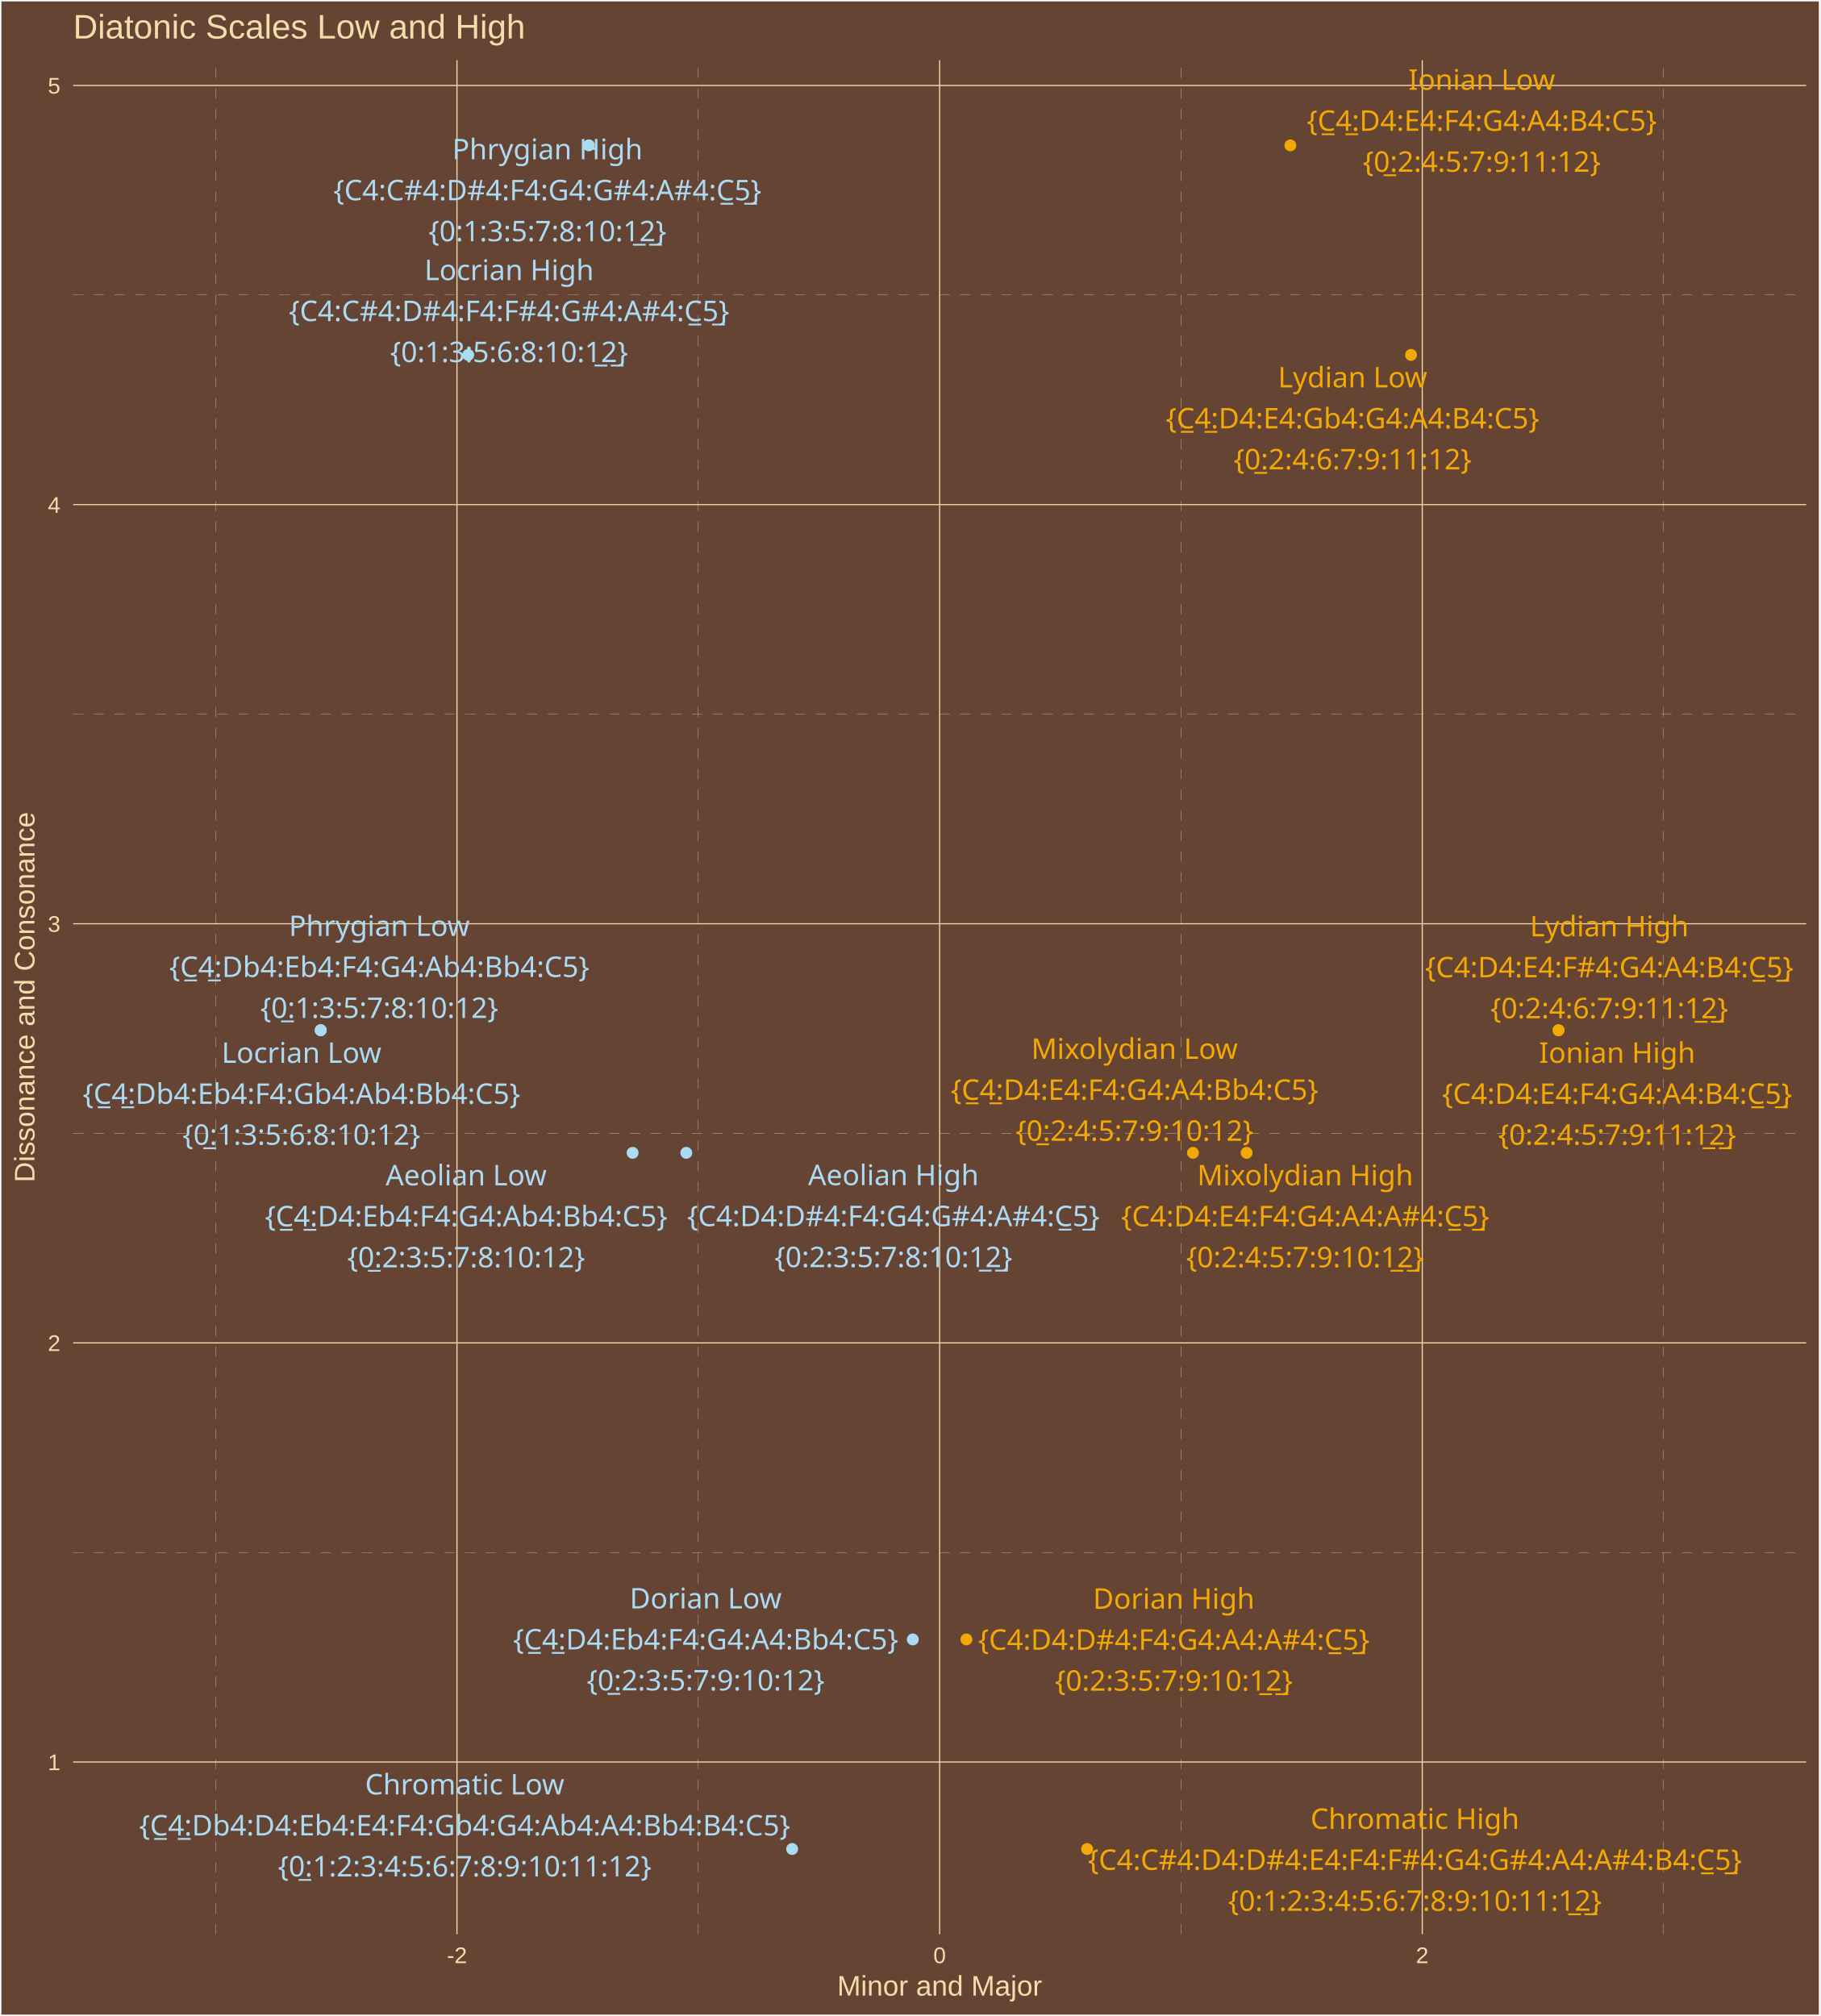
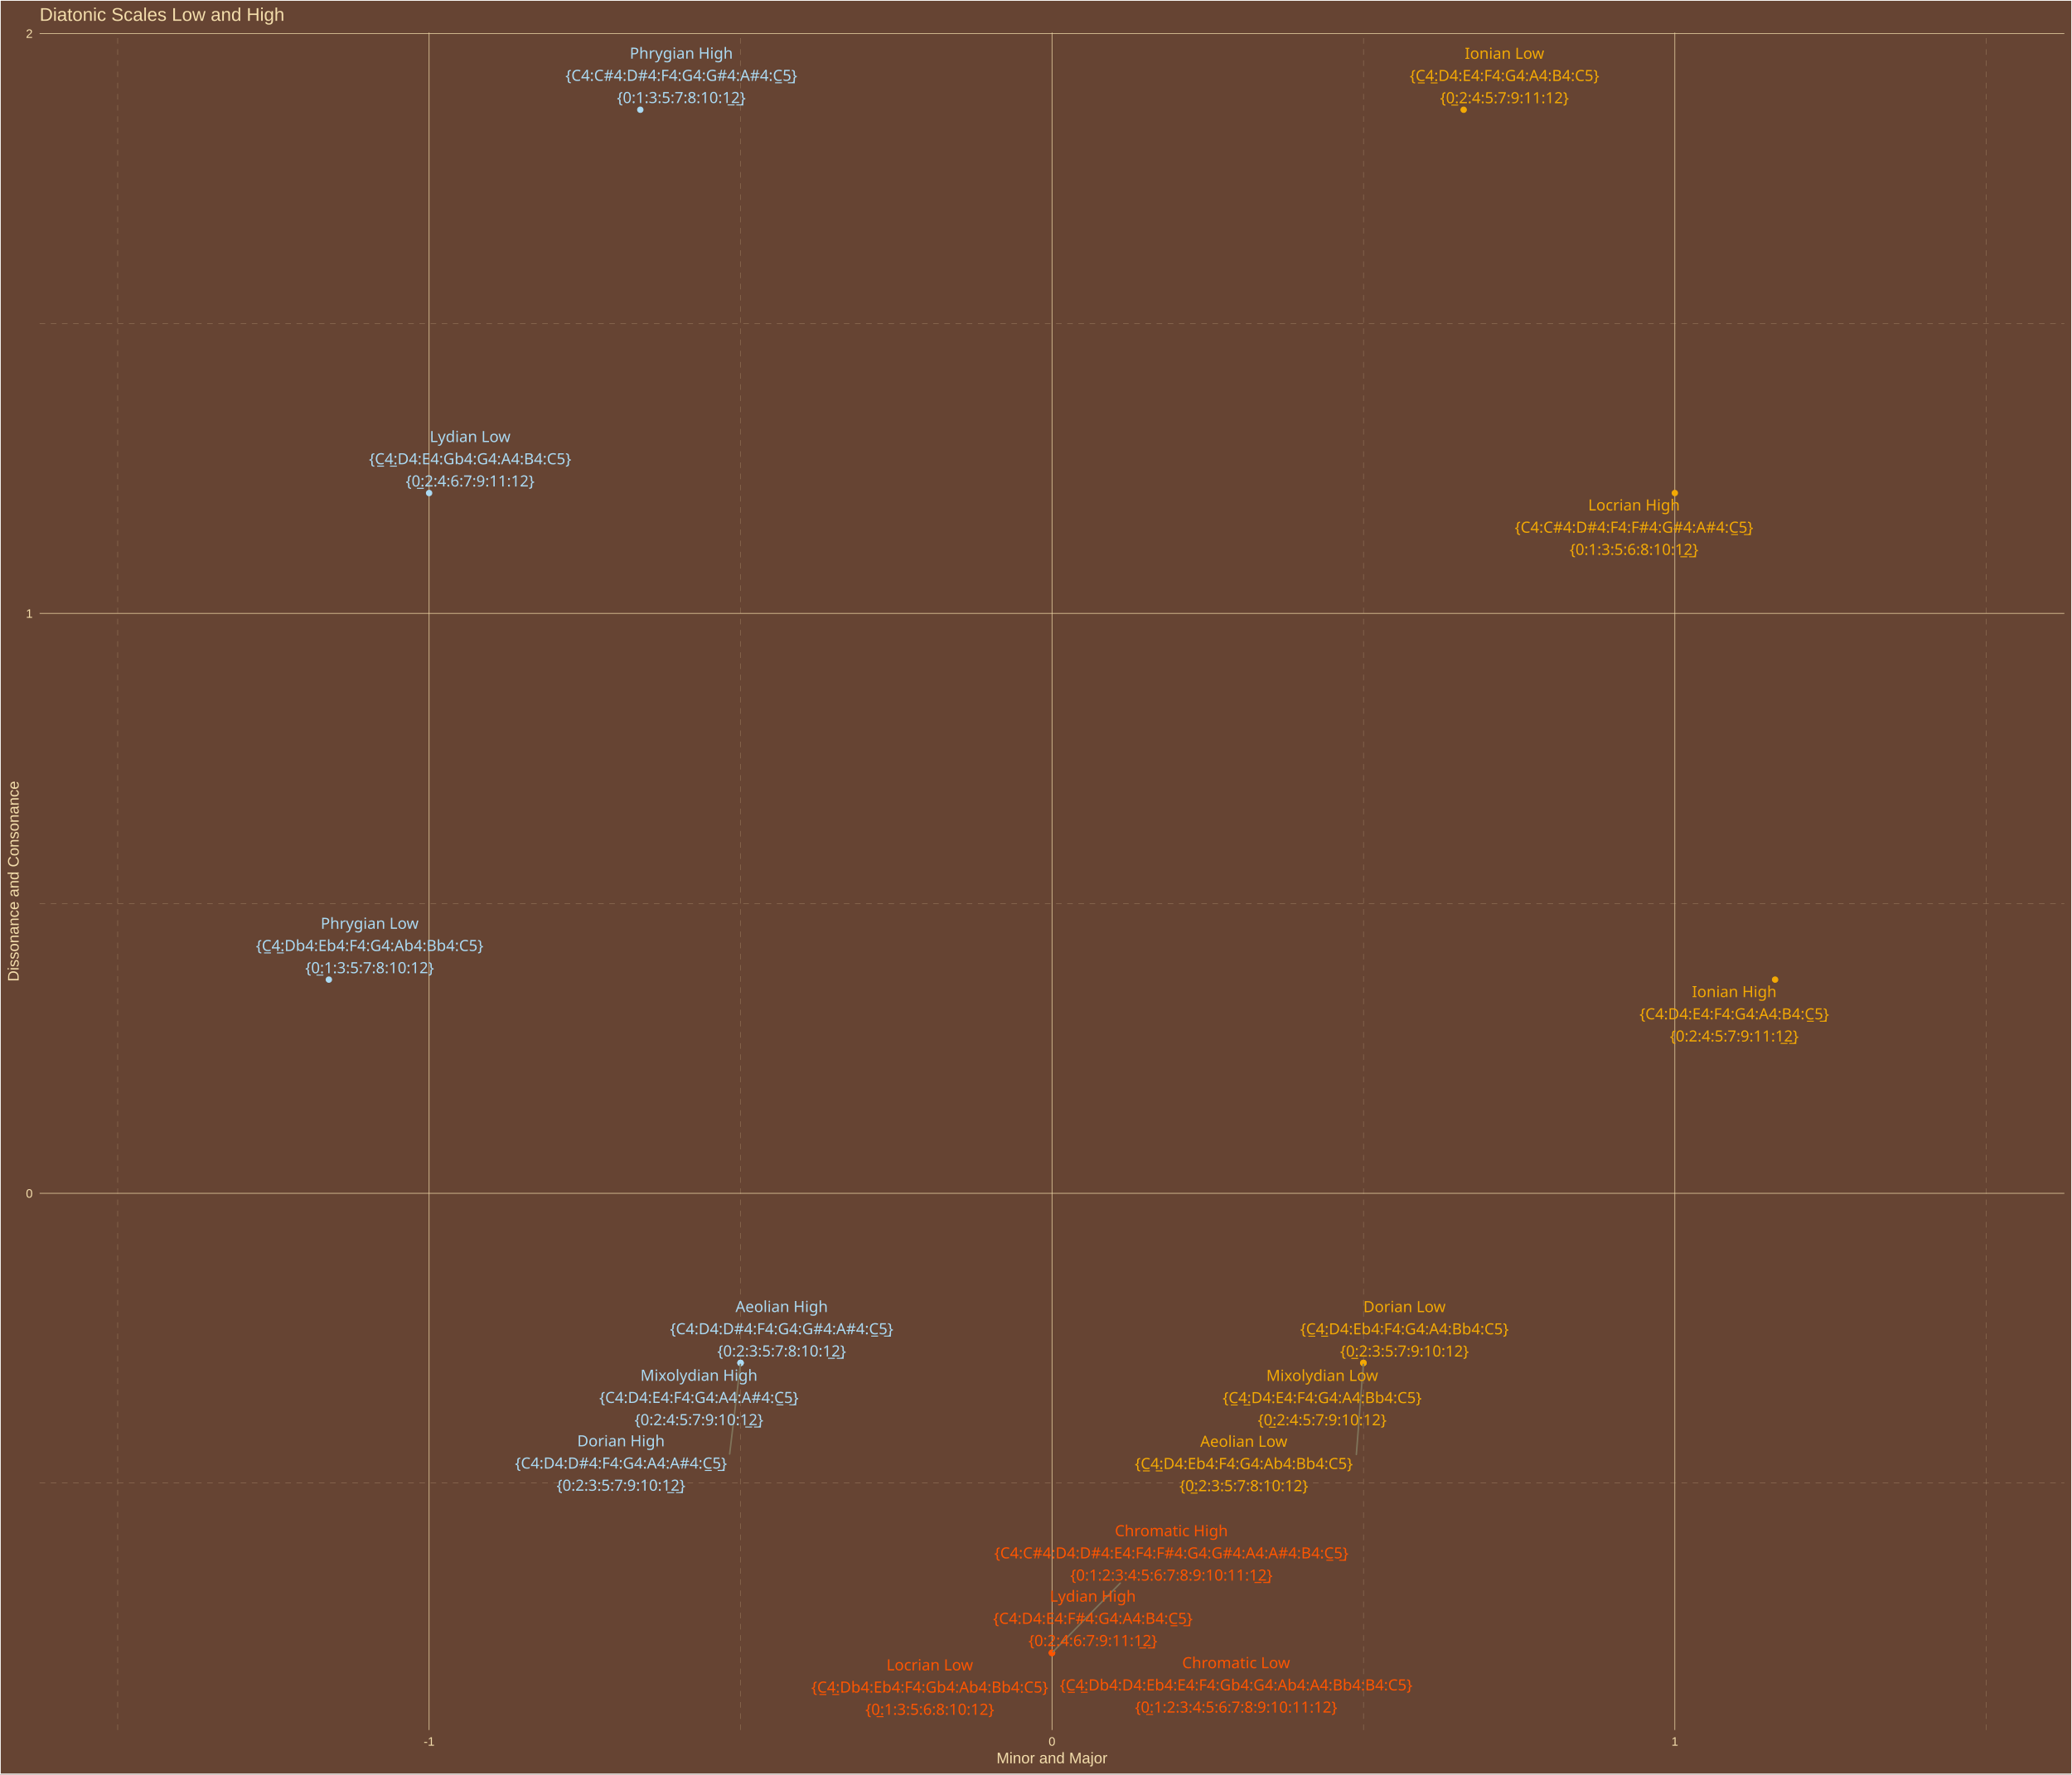
- <svg xmlns="http://www.w3.org/2000/svg" class="svglite" width="706.00pt" height="782.00pt" viewBox="0 0 706.00 782.00">
+ <svg xmlns="http://www.w3.org/2000/svg" class="svglite" width="1484.00pt" height="1271.00pt" viewBox="0 0 1484.00 1271.00">
  <defs>
    <style type="text/css">
    .svglite line, .svglite polyline, .svglite polygon, .svglite path, .svglite rect, .svglite circle {
      fill: none;
      stroke: #000000;
      stroke-linecap: round;
      stroke-linejoin: round;
      stroke-miterlimit: 10.00;
    }
    .svglite text {
      white-space: pre;
    }
  </style>
  </defs>
  <rect width="100%" height="100%" style="stroke: none; fill: #664433;" />
  <defs>
-     <clipPath id="cpMC4wMHw3MDYuMDB8MC4wMHw3ODIuMDA=">
-       <rect x="0.00" y="0.00" width="706.00" height="782.00" />
+     <clipPath id="cpMC4wMHwxNDg0LjAwfDAuMDB8MTI3MS4wMA==">
+       <rect x="0.00" y="0.00" width="1484.00" height="1271.00" />
    </clipPath>
  </defs>
-   <g clip-path="url(#cpMC4wMHw3MDYuMDB8MC4wMHw3ODIuMDA=)">
-     <rect x="0.00" y="0" width="706.00" height="782.00" style="stroke-width: 1.07; stroke: #FFFFFF; fill: #664433;" />
+   <g clip-path="url(#cpMC4wMHwxNDg0LjAwfDAuMDB8MTI3MS4wMA==)">
+     <rect x="0.00" y="0.00" width="1484.00" height="1271.00" style="stroke-width: 1.07; stroke: #FFFFFF; fill: #664433;" />
  </g>
  <defs>
-     <clipPath id="cpMjguMzd8NzAwLjUyfDIzLjM0fDc1MC4yNw==">
-       <rect x="28.37" y="23.34" width="672.15" height="726.93" />
+     <clipPath id="cpMjguMzd8MTQ3OC41MnwyMy4zNHwxMjM5LjI3">
+       <rect x="28.37" y="23.34" width="1450.15" height="1215.93" />
    </clipPath>
  </defs>
-   <g clip-path="url(#cpMjguMzd8NzAwLjUyfDIzLjM0fDc1MC4yNw==)">
-     <rect x="28.37" y="23.34" width="672.15" height="726.93" style="stroke-width: 1.07; stroke: none; fill: #664433;" />
-     <polyline points="28.37,602.19 700.52,602.19 " style="stroke-width: 0.11; stroke: #F3DDAB; stroke-dasharray: 4.00,4.00; stroke-linecap: butt;" />
-     <polyline points="28.37,439.61 700.52,439.61 " style="stroke-width: 0.11; stroke: #F3DDAB; stroke-dasharray: 4.00,4.00; stroke-linecap: butt;" />
-     <polyline points="28.37,277.02 700.52,277.02 " style="stroke-width: 0.11; stroke: #F3DDAB; stroke-dasharray: 4.00,4.00; stroke-linecap: butt;" />
-     <polyline points="28.37,114.44 700.52,114.44 " style="stroke-width: 0.11; stroke: #F3DDAB; stroke-dasharray: 4.00,4.00; stroke-linecap: butt;" />
-     <polyline points="83.64,750.27 83.64,23.34 " style="stroke-width: 0.11; stroke: #F3DDAB; stroke-dasharray: 4.00,4.00; stroke-linecap: butt;" />
-     <polyline points="270.84,750.27 270.84,23.34 " style="stroke-width: 0.11; stroke: #F3DDAB; stroke-dasharray: 4.00,4.00; stroke-linecap: butt;" />
-     <polyline points="458.05,750.27 458.05,23.34 " style="stroke-width: 0.11; stroke: #F3DDAB; stroke-dasharray: 4.00,4.00; stroke-linecap: butt;" />
-     <polyline points="645.25,750.27 645.25,23.34 " style="stroke-width: 0.11; stroke: #F3DDAB; stroke-dasharray: 4.00,4.00; stroke-linecap: butt;" />
-     <polyline points="28.37,683.48 700.52,683.48 " style="stroke-width: 0.43; stroke: #F3DDAB; stroke-linecap: butt;" />
-     <polyline points="28.37,520.90 700.52,520.90 " style="stroke-width: 0.43; stroke: #F3DDAB; stroke-linecap: butt;" />
-     <polyline points="28.37,358.32 700.52,358.32 " style="stroke-width: 0.43; stroke: #F3DDAB; stroke-linecap: butt;" />
-     <polyline points="28.37,195.73 700.52,195.73 " style="stroke-width: 0.43; stroke: #F3DDAB; stroke-linecap: butt;" />
-     <polyline points="28.37,33.15 700.52,33.15 " style="stroke-width: 0.43; stroke: #F3DDAB; stroke-linecap: butt;" />
-     <polyline points="177.24,750.27 177.24,23.34 " style="stroke-width: 0.43; stroke: #F3DDAB; stroke-linecap: butt;" />
-     <polyline points="364.45,750.27 364.45,23.34 " style="stroke-width: 0.43; stroke: #F3DDAB; stroke-linecap: butt;" />
-     <polyline points="551.65,750.27 551.65,23.34 " style="stroke-width: 0.43; stroke: #F3DDAB; stroke-linecap: butt;" />
-     <circle cx="500.49" cy="56.38" r="1.95" style="stroke-width: 0.71; stroke: #F3A904; fill: #F3A904;" />
-     <circle cx="604.50" cy="399.62" r="1.95" style="stroke-width: 0.71; stroke: #F3A904; fill: #F3A904;" />
-     <circle cx="124.39" cy="399.62" r="1.95" style="stroke-width: 0.71; stroke: #ABDAF3; fill: #ABDAF3;" />
-     <circle cx="228.40" cy="56.38" r="1.95" style="stroke-width: 0.71; stroke: #ABDAF3; fill: #ABDAF3;" />
-     <circle cx="462.71" cy="447.18" r="1.95" style="stroke-width: 0.71; stroke: #F3A904; fill: #F3A904;" />
-     <circle cx="483.52" cy="447.18" r="1.95" style="stroke-width: 0.71; stroke: #F3A904; fill: #F3A904;" />
-     <circle cx="245.37" cy="447.18" r="1.95" style="stroke-width: 0.71; stroke: #ABDAF3; fill: #ABDAF3;" />
-     <circle cx="266.19" cy="447.18" r="1.95" style="stroke-width: 0.71; stroke: #ABDAF3; fill: #ABDAF3;" />
-     <circle cx="354.04" cy="635.93" r="1.95" style="stroke-width: 0.71; stroke: #ABDAF3; fill: #ABDAF3;" />
-     <circle cx="374.85" cy="635.93" r="1.95" style="stroke-width: 0.71; stroke: #F3A904; fill: #F3A904;" />
-     <circle cx="547.29" cy="137.67" r="1.95" style="stroke-width: 0.71; stroke: #F3A904; fill: #F3A904;" />
-     <circle cx="604.50" cy="399.62" r="1.95" style="stroke-width: 0.71; stroke: #F3A904; fill: #F3A904;" />
-     <circle cx="124.39" cy="399.62" r="1.95" style="stroke-width: 0.71; stroke: #ABDAF3; fill: #ABDAF3;" />
-     <circle cx="181.60" cy="137.67" r="1.95" style="stroke-width: 0.71; stroke: #ABDAF3; fill: #ABDAF3;" />
-     <circle cx="307.24" cy="717.22" r="1.95" style="stroke-width: 0.71; stroke: #ABDAF3; fill: #ABDAF3;" />
-     <circle cx="421.65" cy="717.22" r="1.95" style="stroke-width: 0.71; stroke: #F3A904; fill: #F3A904;" />
-     <text x="574.71" y="34.83" text-anchor="middle" style="font-size: 11.04px;fill: #F3A904; font-family: &quot;Arial Unicode MS&quot;;" textLength="53.35px" lengthAdjust="spacingAndGlyphs">Ionian Low</text>
-     <text x="574.71" y="50.73" text-anchor="middle" style="font-size: 11.04px;fill: #F3A904; font-family: &quot;Arial Unicode MS&quot;;" textLength="139.20px" lengthAdjust="spacingAndGlyphs">{C̲4̲:D4:E4:F4:G4:A4:B4:C5}</text>
-     <text x="574.71" y="66.63" text-anchor="middle" style="font-size: 11.04px;fill: #F3A904; font-family: &quot;Arial Unicode MS&quot;;" textLength="90.19px" lengthAdjust="spacingAndGlyphs">{0̲:2:4:5:7:9:11:12}</text>
-     <text x="627.23" y="412.26" text-anchor="middle" style="font-size: 11.04px;fill: #F3A904; font-family: &quot;Arial Unicode MS&quot;;" textLength="55.80px" lengthAdjust="spacingAndGlyphs">Ionian High</text>
-     <text x="627.23" y="428.16" text-anchor="middle" style="font-size: 11.04px;fill: #F3A904; font-family: &quot;Arial Unicode MS&quot;;" textLength="139.20px" lengthAdjust="spacingAndGlyphs">{C4:D4:E4:F4:G4:A4:B4:C̲5̲}</text>
-     <text x="627.23" y="444.05" text-anchor="middle" style="font-size: 11.04px;fill: #F3A904; font-family: &quot;Arial Unicode MS&quot;;" textLength="90.19px" lengthAdjust="spacingAndGlyphs">{0:2:4:5:7:9:11:1̲2̲}</text>
-     <text x="147.12" y="363.06" text-anchor="middle" style="font-size: 11.04px;fill: #ABDAF3; font-family: &quot;Arial Unicode MS&quot;;" textLength="66.83px" lengthAdjust="spacingAndGlyphs">Phrygian Low</text>
-     <text x="147.12" y="378.96" text-anchor="middle" style="font-size: 11.04px;fill: #ABDAF3; font-family: &quot;Arial Unicode MS&quot;;" textLength="163.74px" lengthAdjust="spacingAndGlyphs">{C̲4̲:Db4:Eb4:F4:G4:Ab4:Bb4:C5}</text>
-     <text x="147.12" y="394.85" text-anchor="middle" style="font-size: 11.04px;fill: #ABDAF3; font-family: &quot;Arial Unicode MS&quot;;" textLength="90.19px" lengthAdjust="spacingAndGlyphs">{0̲:1:3:5:7:8:10:12}</text>
-     <text x="212.33" y="61.79" text-anchor="middle" style="font-size: 11.04px;fill: #ABDAF3; font-family: &quot;Arial Unicode MS&quot;;" textLength="69.28px" lengthAdjust="spacingAndGlyphs">Phrygian High</text>
-     <text x="212.33" y="77.68" text-anchor="middle" style="font-size: 11.04px;fill: #ABDAF3; font-family: &quot;Arial Unicode MS&quot;;" textLength="165.57px" lengthAdjust="spacingAndGlyphs">{C4:C#4:D#4:F4:G4:G#4:A#4:C̲5̲}</text>
-     <text x="212.33" y="93.58" text-anchor="middle" style="font-size: 11.04px;fill: #ABDAF3; font-family: &quot;Arial Unicode MS&quot;;" textLength="90.19px" lengthAdjust="spacingAndGlyphs">{0:1:3:5:7:8:10:1̲2̲}</text>
-     <text x="440.04" y="410.72" text-anchor="middle" style="font-size: 11.04px;fill: #F3A904; font-family: &quot;Arial Unicode MS&quot;;" textLength="75.40px" lengthAdjust="spacingAndGlyphs">Mixolydian Low</text>
-     <text x="440.04" y="426.62" text-anchor="middle" style="font-size: 11.04px;fill: #F3A904; font-family: &quot;Arial Unicode MS&quot;;" textLength="145.34px" lengthAdjust="spacingAndGlyphs">{C̲4̲:D4:E4:F4:G4:A4:Bb4:C5}</text>
-     <text x="440.04" y="442.51" text-anchor="middle" style="font-size: 11.04px;fill: #F3A904; font-family: &quot;Arial Unicode MS&quot;;" textLength="90.19px" lengthAdjust="spacingAndGlyphs">{0̲:2:4:5:7:9:10:12}</text>
-     <text x="506.23" y="459.78" text-anchor="middle" style="font-size: 11.04px;fill: #F3A904; font-family: &quot;Arial Unicode MS&quot;;" textLength="77.85px" lengthAdjust="spacingAndGlyphs">Mixolydian High</text>
-     <text x="506.23" y="475.67" text-anchor="middle" style="font-size: 11.04px;fill: #F3A904; font-family: &quot;Arial Unicode MS&quot;;" textLength="145.34px" lengthAdjust="spacingAndGlyphs">{C4:D4:E4:F4:G4:A4:A#4:C̲5̲}</text>
-     <text x="506.23" y="491.57" text-anchor="middle" style="font-size: 11.04px;fill: #F3A904; font-family: &quot;Arial Unicode MS&quot;;" textLength="90.19px" lengthAdjust="spacingAndGlyphs">{0:2:4:5:7:9:10:1̲2̲}</text>
-     <text x="180.81" y="459.79" text-anchor="middle" style="font-size: 11.04px;fill: #ABDAF3; font-family: &quot;Arial Unicode MS&quot;;" textLength="60.09px" lengthAdjust="spacingAndGlyphs">Aeolian Low</text>
-     <text x="180.81" y="475.69" text-anchor="middle" style="font-size: 11.04px;fill: #ABDAF3; font-family: &quot;Arial Unicode MS&quot;;" textLength="157.61px" lengthAdjust="spacingAndGlyphs">{C̲4̲:D4:Eb4:F4:G4:Ab4:Bb4:C5}</text>
-     <text x="180.81" y="491.59" text-anchor="middle" style="font-size: 11.04px;fill: #ABDAF3; font-family: &quot;Arial Unicode MS&quot;;" textLength="90.19px" lengthAdjust="spacingAndGlyphs">{0̲:2:3:5:7:8:10:12}</text>
-     <text x="346.53" y="459.72" text-anchor="middle" style="font-size: 11.04px;fill: #ABDAF3; font-family: &quot;Arial Unicode MS&quot;;" textLength="62.54px" lengthAdjust="spacingAndGlyphs">Aeolian High</text>
-     <text x="346.53" y="475.62" text-anchor="middle" style="font-size: 11.04px;fill: #ABDAF3; font-family: &quot;Arial Unicode MS&quot;;" textLength="159.44px" lengthAdjust="spacingAndGlyphs">{C4:D4:D#4:F4:G4:G#4:A#4:C̲5̲}</text>
-     <text x="346.53" y="491.52" text-anchor="middle" style="font-size: 11.04px;fill: #ABDAF3; font-family: &quot;Arial Unicode MS&quot;;" textLength="90.19px" lengthAdjust="spacingAndGlyphs">{0:2:3:5:7:8:10:1̲2̲}</text>
-     <text x="273.70" y="623.91" text-anchor="middle" style="font-size: 11.04px;fill: #ABDAF3; font-family: &quot;Arial Unicode MS&quot;;" textLength="55.79px" lengthAdjust="spacingAndGlyphs">Dorian Low</text>
-     <text x="273.70" y="639.81" text-anchor="middle" style="font-size: 11.04px;fill: #ABDAF3; font-family: &quot;Arial Unicode MS&quot;;" textLength="151.47px" lengthAdjust="spacingAndGlyphs">{C̲4̲:D4:Eb4:F4:G4:A4:Bb4:C5}</text>
-     <text x="273.70" y="655.70" text-anchor="middle" style="font-size: 11.04px;fill: #ABDAF3; font-family: &quot;Arial Unicode MS&quot;;" textLength="90.19px" lengthAdjust="spacingAndGlyphs">{0̲:2:3:5:7:9:10:12}</text>
-     <text x="455.27" y="624.03" text-anchor="middle" style="font-size: 11.04px;fill: #F3A904; font-family: &quot;Arial Unicode MS&quot;;" textLength="58.23px" lengthAdjust="spacingAndGlyphs">Dorian High</text>
-     <text x="455.27" y="639.93" text-anchor="middle" style="font-size: 11.04px;fill: #F3A904; font-family: &quot;Arial Unicode MS&quot;;" textLength="152.08px" lengthAdjust="spacingAndGlyphs">{C4:D4:D#4:F4:G4:A4:A#4:C̲5̲}</text>
-     <text x="455.27" y="655.82" text-anchor="middle" style="font-size: 11.04px;fill: #F3A904; font-family: &quot;Arial Unicode MS&quot;;" textLength="90.19px" lengthAdjust="spacingAndGlyphs">{0:2:3:5:7:9:10:1̲2̲}</text>
-     <text x="524.61" y="150.27" text-anchor="middle" style="font-size: 11.04px;fill: #F3A904; font-family: &quot;Arial Unicode MS&quot;;" textLength="55.80px" lengthAdjust="spacingAndGlyphs">Lydian Low</text>
-     <text x="524.61" y="166.17" text-anchor="middle" style="font-size: 11.04px;fill: #F3A904; font-family: &quot;Arial Unicode MS&quot;;" textLength="147.18px" lengthAdjust="spacingAndGlyphs">{C̲4̲:D4:E4:Gb4:G4:A4:B4:C5}</text>
-     <text x="524.61" y="182.07" text-anchor="middle" style="font-size: 11.04px;fill: #F3A904; font-family: &quot;Arial Unicode MS&quot;;" textLength="90.19px" lengthAdjust="spacingAndGlyphs">{0̲:2:4:6:7:9:11:12}</text>
-     <text x="624.18" y="363.20" text-anchor="middle" style="font-size: 11.04px;fill: #F3A904; font-family: &quot;Arial Unicode MS&quot;;" textLength="58.25px" lengthAdjust="spacingAndGlyphs">Lydian High</text>
-     <text x="624.18" y="379.10" text-anchor="middle" style="font-size: 11.04px;fill: #F3A904; font-family: &quot;Arial Unicode MS&quot;;" textLength="145.34px" lengthAdjust="spacingAndGlyphs">{C4:D4:E4:F#4:G4:A4:B4:C̲5̲}</text>
-     <text x="624.18" y="394.99" text-anchor="middle" style="font-size: 11.04px;fill: #F3A904; font-family: &quot;Arial Unicode MS&quot;;" textLength="90.19px" lengthAdjust="spacingAndGlyphs">{0:2:4:6:7:9:11:1̲2̲}</text>
-     <text x="116.93" y="412.27" text-anchor="middle" style="font-size: 11.04px;fill: #ABDAF3; font-family: &quot;Arial Unicode MS&quot;;" textLength="59.47px" lengthAdjust="spacingAndGlyphs">Locrian Low</text>
-     <text x="116.93" y="428.17" text-anchor="middle" style="font-size: 11.04px;fill: #ABDAF3; font-family: &quot;Arial Unicode MS&quot;;" textLength="169.88px" lengthAdjust="spacingAndGlyphs">{C̲4̲:Db4:Eb4:F4:Gb4:Ab4:Bb4:C5}</text>
-     <text x="116.93" y="444.06" text-anchor="middle" style="font-size: 11.04px;fill: #ABDAF3; font-family: &quot;Arial Unicode MS&quot;;" textLength="90.19px" lengthAdjust="spacingAndGlyphs">{0̲:1:3:5:6:8:10:12}</text>
-     <text x="197.47" y="108.66" text-anchor="middle" style="font-size: 11.04px;fill: #ABDAF3; font-family: &quot;Arial Unicode MS&quot;;" textLength="61.92px" lengthAdjust="spacingAndGlyphs">Locrian High</text>
-     <text x="197.47" y="124.55" text-anchor="middle" style="font-size: 11.04px;fill: #ABDAF3; font-family: &quot;Arial Unicode MS&quot;;" textLength="169.86px" lengthAdjust="spacingAndGlyphs">{C4:C#4:D#4:F4:F#4:G#4:A#4:C̲5̲}</text>
-     <text x="197.47" y="140.45" text-anchor="middle" style="font-size: 11.04px;fill: #ABDAF3; font-family: &quot;Arial Unicode MS&quot;;" textLength="90.19px" lengthAdjust="spacingAndGlyphs">{0:1:3:5:6:8:10:1̲2̲}</text>
-     <text x="180.24" y="696.06" text-anchor="middle" style="font-size: 11.04px;fill: #ABDAF3; font-family: &quot;Arial Unicode MS&quot;;" textLength="73.56px" lengthAdjust="spacingAndGlyphs">Chromatic Low</text>
-     <text x="180.24" y="711.96" text-anchor="middle" style="font-size: 11.04px;fill: #ABDAF3; font-family: &quot;Arial Unicode MS&quot;;" textLength="254.51px" lengthAdjust="spacingAndGlyphs">{C̲4̲:Db4:D4:Eb4:E4:F4:Gb4:G4:Ab4:A4:Bb4:B4:C5}</text>
-     <text x="180.24" y="727.86" text-anchor="middle" style="font-size: 11.04px;fill: #ABDAF3; font-family: &quot;Arial Unicode MS&quot;;" textLength="142.33px" lengthAdjust="spacingAndGlyphs">{0̲:1:2:3:4:5:6:7:8:9:10:11:12}</text>
-     <text x="548.78" y="709.41" text-anchor="middle" style="font-size: 11.04px;fill: #F3A904; font-family: &quot;Arial Unicode MS&quot;;" textLength="76.00px" lengthAdjust="spacingAndGlyphs">Chromatic High</text>
-     <text x="548.78" y="725.31" text-anchor="middle" style="font-size: 11.04px;fill: #F3A904; font-family: &quot;Arial Unicode MS&quot;;" textLength="254.49px" lengthAdjust="spacingAndGlyphs">{C4:C#4:D4:D#4:E4:F4:F#4:G4:G#4:A4:A#4:B4:C̲5̲}</text>
-     <text x="548.78" y="741.20" text-anchor="middle" style="font-size: 11.04px;fill: #F3A904; font-family: &quot;Arial Unicode MS&quot;;" textLength="142.33px" lengthAdjust="spacingAndGlyphs">{0:1:2:3:4:5:6:7:8:9:10:11:1̲2̲}</text>
+   <g clip-path="url(#cpMjguMzd8MTQ3OC41MnwyMy4zNHwxMjM5LjI3)">
+     <rect x="28.37" y="23.34" width="1450.15" height="1215.93" style="stroke-width: 1.07; stroke: none; fill: #664433;" />
+     <polyline points="28.37,1062.50 1478.52,1062.50 " style="stroke-width: 0.11; stroke: #F3DDAB; stroke-dasharray: 4.00,4.00; stroke-linecap: butt;" />
+     <polyline points="28.37,647.09 1478.52,647.09 " style="stroke-width: 0.11; stroke: #F3DDAB; stroke-dasharray: 4.00,4.00; stroke-linecap: butt;" />
+     <polyline points="28.37,231.68 1478.52,231.68 " style="stroke-width: 0.11; stroke: #F3DDAB; stroke-dasharray: 4.00,4.00; stroke-linecap: butt;" />
+     <polyline points="84.29,1239.27 84.29,23.34 " style="stroke-width: 0.11; stroke: #F3DDAB; stroke-dasharray: 4.00,4.00; stroke-linecap: butt;" />
+     <polyline points="530.39,1239.27 530.39,23.34 " style="stroke-width: 0.11; stroke: #F3DDAB; stroke-dasharray: 4.00,4.00; stroke-linecap: butt;" />
+     <polyline points="976.50,1239.27 976.50,23.34 " style="stroke-width: 0.11; stroke: #F3DDAB; stroke-dasharray: 4.00,4.00; stroke-linecap: butt;" />
+     <polyline points="1422.60,1239.27 1422.60,23.34 " style="stroke-width: 0.11; stroke: #F3DDAB; stroke-dasharray: 4.00,4.00; stroke-linecap: butt;" />
+     <polyline points="28.37,854.79 1478.52,854.79 " style="stroke-width: 0.43; stroke: #F3DDAB; stroke-linecap: butt;" />
+     <polyline points="28.37,439.38 1478.52,439.38 " style="stroke-width: 0.43; stroke: #F3DDAB; stroke-linecap: butt;" />
+     <polyline points="28.37,23.97 1478.52,23.97 " style="stroke-width: 0.43; stroke: #F3DDAB; stroke-linecap: butt;" />
+     <polyline points="307.34,1239.27 307.34,23.34 " style="stroke-width: 0.43; stroke: #F3DDAB; stroke-linecap: butt;" />
+     <polyline points="753.45,1239.27 753.45,23.34 " style="stroke-width: 0.43; stroke: #F3DDAB; stroke-linecap: butt;" />
+     <polyline points="1199.55,1239.27 1199.55,23.34 " style="stroke-width: 0.43; stroke: #F3DDAB; stroke-linecap: butt;" />
+     <circle cx="1048.30" cy="78.61" r="1.95" style="stroke-width: 0.71; stroke: #F3A904; fill: #F3A904;" />
+     <circle cx="1271.36" cy="701.72" r="1.95" style="stroke-width: 0.71; stroke: #F3A904; fill: #F3A904;" />
+     <circle cx="235.54" cy="701.72" r="1.95" style="stroke-width: 0.71; stroke: #ABDAF3; fill: #ABDAF3;" />
+     <circle cx="458.59" cy="78.61" r="1.95" style="stroke-width: 0.71; stroke: #ABDAF3; fill: #ABDAF3;" />
+     <circle cx="976.50" cy="976.29" r="1.95" style="stroke-width: 0.71; stroke: #F3A904; fill: #F3A904;" />
+     <circle cx="530.39" cy="976.29" r="1.95" style="stroke-width: 0.71; stroke: #ABDAF3; fill: #ABDAF3;" />
+     <circle cx="976.50" cy="976.29" r="1.95" style="stroke-width: 0.71; stroke: #F3A904; fill: #F3A904;" />
+     <circle cx="530.39" cy="976.29" r="1.95" style="stroke-width: 0.71; stroke: #ABDAF3; fill: #ABDAF3;" />
+     <circle cx="976.50" cy="976.29" r="1.95" style="stroke-width: 0.71; stroke: #F3A904; fill: #F3A904;" />
+     <circle cx="530.39" cy="976.29" r="1.95" style="stroke-width: 0.71; stroke: #ABDAF3; fill: #ABDAF3;" />
+     <circle cx="307.34" cy="353.18" r="1.95" style="stroke-width: 0.71; stroke: #ABDAF3; fill: #ABDAF3;" />
+     <circle cx="753.45" cy="1184.00" r="1.95" style="stroke-width: 0.71; stroke: #FF5500; fill: #FF5500;" />
+     <circle cx="753.45" cy="1184.00" r="1.95" style="stroke-width: 0.71; stroke: #FF5500; fill: #FF5500;" />
+     <circle cx="1199.55" cy="353.18" r="1.95" style="stroke-width: 0.71; stroke: #F3A904; fill: #F3A904;" />
+     <circle cx="753.45" cy="1184.00" r="1.95" style="stroke-width: 0.71; stroke: #FF5500; fill: #FF5500;" />
+     <circle cx="753.45" cy="1184.00" r="1.95" style="stroke-width: 0.71; stroke: #FF5500; fill: #FF5500;" />
+     <line x1="971.44" y1="1041.87" x2="976.42" y2="977.35" style="stroke-width: 1.07; stroke: #7F745A;" />
+     <line x1="522.59" y1="1041.55" x2="530.27" y2="977.34" style="stroke-width: 1.07; stroke: #7F745A;" />
+     <line x1="802.34" y1="1134.03" x2="754.24" y2="1183.18" style="stroke-width: 1.07; stroke: #7F745A;" />
+     <text x="1077.54" y="42.14" text-anchor="middle" style="font-size: 11.04px;fill: #F3A904; font-family: &quot;Arial Unicode MS&quot;;" textLength="53.35px" lengthAdjust="spacingAndGlyphs">Ionian Low</text>
+     <text x="1077.54" y="58.03" text-anchor="middle" style="font-size: 11.04px;fill: #F3A904; font-family: &quot;Arial Unicode MS&quot;;" textLength="139.20px" lengthAdjust="spacingAndGlyphs">{C̲4̲:D4:E4:F4:G4:A4:B4:C5}</text>
+     <text x="1077.54" y="73.93" text-anchor="middle" style="font-size: 11.04px;fill: #F3A904; font-family: &quot;Arial Unicode MS&quot;;" textLength="90.19px" lengthAdjust="spacingAndGlyphs">{0̲:2:4:5:7:9:11:12}</text>
+     <text x="1242.12" y="714.28" text-anchor="middle" style="font-size: 11.04px;fill: #F3A904; font-family: &quot;Arial Unicode MS&quot;;" textLength="55.80px" lengthAdjust="spacingAndGlyphs">Ionian High</text>
+     <text x="1242.12" y="730.18" text-anchor="middle" style="font-size: 11.04px;fill: #F3A904; font-family: &quot;Arial Unicode MS&quot;;" textLength="139.20px" lengthAdjust="spacingAndGlyphs">{C4:D4:E4:F4:G4:A4:B4:C̲5̲}</text>
+     <text x="1242.12" y="746.07" text-anchor="middle" style="font-size: 11.04px;fill: #F3A904; font-family: &quot;Arial Unicode MS&quot;;" textLength="90.19px" lengthAdjust="spacingAndGlyphs">{0:2:4:5:7:9:11:1̲2̲}</text>
+     <text x="264.76" y="665.34" text-anchor="middle" style="font-size: 11.04px;fill: #ABDAF3; font-family: &quot;Arial Unicode MS&quot;;" textLength="66.83px" lengthAdjust="spacingAndGlyphs">Phrygian Low</text>
+     <text x="264.76" y="681.24" text-anchor="middle" style="font-size: 11.04px;fill: #ABDAF3; font-family: &quot;Arial Unicode MS&quot;;" textLength="163.74px" lengthAdjust="spacingAndGlyphs">{C̲4̲:Db4:Eb4:F4:G4:Ab4:Bb4:C5}</text>
+     <text x="264.76" y="697.14" text-anchor="middle" style="font-size: 11.04px;fill: #ABDAF3; font-family: &quot;Arial Unicode MS&quot;;" textLength="90.19px" lengthAdjust="spacingAndGlyphs">{0̲:1:3:5:7:8:10:12}</text>
+     <text x="487.98" y="42.02" text-anchor="middle" style="font-size: 11.04px;fill: #ABDAF3; font-family: &quot;Arial Unicode MS&quot;;" textLength="69.28px" lengthAdjust="spacingAndGlyphs">Phrygian High</text>
+     <text x="487.98" y="57.92" text-anchor="middle" style="font-size: 11.04px;fill: #ABDAF3; font-family: &quot;Arial Unicode MS&quot;;" textLength="165.57px" lengthAdjust="spacingAndGlyphs">{C4:C#4:D#4:F4:G4:G#4:A#4:C̲5̲}</text>
+     <text x="487.98" y="73.81" text-anchor="middle" style="font-size: 11.04px;fill: #ABDAF3; font-family: &quot;Arial Unicode MS&quot;;" textLength="90.19px" lengthAdjust="spacingAndGlyphs">{0:1:3:5:7:8:10:1̲2̲}</text>
+     <text x="946.98" y="989.20" text-anchor="middle" style="font-size: 11.04px;fill: #F3A904; font-family: &quot;Arial Unicode MS&quot;;" textLength="75.40px" lengthAdjust="spacingAndGlyphs">Mixolydian Low</text>
+     <text x="946.98" y="1005.10" text-anchor="middle" style="font-size: 11.04px;fill: #F3A904; font-family: &quot;Arial Unicode MS&quot;;" textLength="145.34px" lengthAdjust="spacingAndGlyphs">{C̲4̲:D4:E4:F4:G4:A4:Bb4:C5}</text>
+     <text x="946.98" y="1021.00" text-anchor="middle" style="font-size: 11.04px;fill: #F3A904; font-family: &quot;Arial Unicode MS&quot;;" textLength="90.19px" lengthAdjust="spacingAndGlyphs">{0̲:2:4:5:7:9:10:12}</text>
+     <text x="500.60" y="989.09" text-anchor="middle" style="font-size: 11.04px;fill: #ABDAF3; font-family: &quot;Arial Unicode MS&quot;;" textLength="77.85px" lengthAdjust="spacingAndGlyphs">Mixolydian High</text>
+     <text x="500.60" y="1004.98" text-anchor="middle" style="font-size: 11.04px;fill: #ABDAF3; font-family: &quot;Arial Unicode MS&quot;;" textLength="145.34px" lengthAdjust="spacingAndGlyphs">{C4:D4:E4:F4:G4:A4:A#4:C̲5̲}</text>
+     <text x="500.60" y="1020.88" text-anchor="middle" style="font-size: 11.04px;fill: #ABDAF3; font-family: &quot;Arial Unicode MS&quot;;" textLength="90.19px" lengthAdjust="spacingAndGlyphs">{0:2:4:5:7:9:10:1̲2̲}</text>
+     <text x="890.84" y="1036.40" text-anchor="middle" style="font-size: 11.04px;fill: #F3A904; font-family: &quot;Arial Unicode MS&quot;;" textLength="60.09px" lengthAdjust="spacingAndGlyphs">Aeolian Low</text>
+     <text x="890.84" y="1052.29" text-anchor="middle" style="font-size: 11.04px;fill: #F3A904; font-family: &quot;Arial Unicode MS&quot;;" textLength="157.61px" lengthAdjust="spacingAndGlyphs">{C̲4̲:D4:Eb4:F4:G4:Ab4:Bb4:C5}</text>
+     <text x="890.84" y="1068.19" text-anchor="middle" style="font-size: 11.04px;fill: #F3A904; font-family: &quot;Arial Unicode MS&quot;;" textLength="90.19px" lengthAdjust="spacingAndGlyphs">{0̲:2:3:5:7:8:10:12}</text>
+     <text x="559.85" y="939.86" text-anchor="middle" style="font-size: 11.04px;fill: #ABDAF3; font-family: &quot;Arial Unicode MS&quot;;" textLength="62.54px" lengthAdjust="spacingAndGlyphs">Aeolian High</text>
+     <text x="559.85" y="955.75" text-anchor="middle" style="font-size: 11.04px;fill: #ABDAF3; font-family: &quot;Arial Unicode MS&quot;;" textLength="159.44px" lengthAdjust="spacingAndGlyphs">{C4:D4:D#4:F4:G4:G#4:A#4:C̲5̲}</text>
+     <text x="559.85" y="971.65" text-anchor="middle" style="font-size: 11.04px;fill: #ABDAF3; font-family: &quot;Arial Unicode MS&quot;;" textLength="90.19px" lengthAdjust="spacingAndGlyphs">{0:2:3:5:7:8:10:1̲2̲}</text>
+     <text x="1005.91" y="939.93" text-anchor="middle" style="font-size: 11.04px;fill: #F3A904; font-family: &quot;Arial Unicode MS&quot;;" textLength="55.79px" lengthAdjust="spacingAndGlyphs">Dorian Low</text>
+     <text x="1005.91" y="955.83" text-anchor="middle" style="font-size: 11.04px;fill: #F3A904; font-family: &quot;Arial Unicode MS&quot;;" textLength="151.47px" lengthAdjust="spacingAndGlyphs">{C̲4̲:D4:Eb4:F4:G4:A4:Bb4:C5}</text>
+     <text x="1005.91" y="971.73" text-anchor="middle" style="font-size: 11.04px;fill: #F3A904; font-family: &quot;Arial Unicode MS&quot;;" textLength="90.19px" lengthAdjust="spacingAndGlyphs">{0̲:2:3:5:7:9:10:12}</text>
+     <text x="444.75" y="1036.07" text-anchor="middle" style="font-size: 11.04px;fill: #ABDAF3; font-family: &quot;Arial Unicode MS&quot;;" textLength="58.23px" lengthAdjust="spacingAndGlyphs">Dorian High</text>
+     <text x="444.75" y="1051.97" text-anchor="middle" style="font-size: 11.04px;fill: #ABDAF3; font-family: &quot;Arial Unicode MS&quot;;" textLength="152.08px" lengthAdjust="spacingAndGlyphs">{C4:D4:D#4:F4:G4:A4:A#4:C̲5̲}</text>
+     <text x="444.75" y="1067.86" text-anchor="middle" style="font-size: 11.04px;fill: #ABDAF3; font-family: &quot;Arial Unicode MS&quot;;" textLength="90.19px" lengthAdjust="spacingAndGlyphs">{0:2:3:5:7:9:10:1̲2̲}</text>
+     <text x="336.71" y="316.67" text-anchor="middle" style="font-size: 11.04px;fill: #ABDAF3; font-family: &quot;Arial Unicode MS&quot;;" textLength="55.80px" lengthAdjust="spacingAndGlyphs">Lydian Low</text>
+     <text x="336.71" y="332.57" text-anchor="middle" style="font-size: 11.04px;fill: #ABDAF3; font-family: &quot;Arial Unicode MS&quot;;" textLength="147.18px" lengthAdjust="spacingAndGlyphs">{C̲4̲:D4:E4:Gb4:G4:A4:B4:C5}</text>
+     <text x="336.71" y="348.47" text-anchor="middle" style="font-size: 11.04px;fill: #ABDAF3; font-family: &quot;Arial Unicode MS&quot;;" textLength="90.19px" lengthAdjust="spacingAndGlyphs">{0̲:2:4:6:7:9:11:12}</text>
+     <text x="782.75" y="1147.32" text-anchor="middle" style="font-size: 11.04px;fill: #FF5500; font-family: &quot;Arial Unicode MS&quot;;" textLength="58.25px" lengthAdjust="spacingAndGlyphs">Lydian High</text>
+     <text x="782.75" y="1163.22" text-anchor="middle" style="font-size: 11.04px;fill: #FF5500; font-family: &quot;Arial Unicode MS&quot;;" textLength="145.34px" lengthAdjust="spacingAndGlyphs">{C4:D4:E4:F#4:G4:A4:B4:C̲5̲}</text>
+     <text x="782.75" y="1179.11" text-anchor="middle" style="font-size: 11.04px;fill: #FF5500; font-family: &quot;Arial Unicode MS&quot;;" textLength="90.19px" lengthAdjust="spacingAndGlyphs">{0:2:4:6:7:9:11:1̲2̲}</text>
+     <text x="665.93" y="1196.57" text-anchor="middle" style="font-size: 11.04px;fill: #FF5500; font-family: &quot;Arial Unicode MS&quot;;" textLength="59.47px" lengthAdjust="spacingAndGlyphs">Locrian Low</text>
+     <text x="665.93" y="1212.47" text-anchor="middle" style="font-size: 11.04px;fill: #FF5500; font-family: &quot;Arial Unicode MS&quot;;" textLength="169.88px" lengthAdjust="spacingAndGlyphs">{C̲4̲:Db4:Eb4:F4:Gb4:Ab4:Bb4:C5}</text>
+     <text x="665.93" y="1228.36" text-anchor="middle" style="font-size: 11.04px;fill: #FF5500; font-family: &quot;Arial Unicode MS&quot;;" textLength="90.19px" lengthAdjust="spacingAndGlyphs">{0̲:1:3:5:6:8:10:12}</text>
+     <text x="1170.31" y="365.69" text-anchor="middle" style="font-size: 11.04px;fill: #F3A904; font-family: &quot;Arial Unicode MS&quot;;" textLength="61.92px" lengthAdjust="spacingAndGlyphs">Locrian High</text>
+     <text x="1170.31" y="381.58" text-anchor="middle" style="font-size: 11.04px;fill: #F3A904; font-family: &quot;Arial Unicode MS&quot;;" textLength="169.86px" lengthAdjust="spacingAndGlyphs">{C4:C#4:D#4:F4:F#4:G#4:A#4:C̲5̲}</text>
+     <text x="1170.31" y="397.48" text-anchor="middle" style="font-size: 11.04px;fill: #F3A904; font-family: &quot;Arial Unicode MS&quot;;" textLength="90.19px" lengthAdjust="spacingAndGlyphs">{0:1:3:5:6:8:10:1̲2̲}</text>
+     <text x="885.34" y="1195.00" text-anchor="middle" style="font-size: 11.04px;fill: #FF5500; font-family: &quot;Arial Unicode MS&quot;;" textLength="73.56px" lengthAdjust="spacingAndGlyphs">Chromatic Low</text>
+     <text x="885.34" y="1210.90" text-anchor="middle" style="font-size: 11.04px;fill: #FF5500; font-family: &quot;Arial Unicode MS&quot;;" textLength="254.51px" lengthAdjust="spacingAndGlyphs">{C̲4̲:Db4:D4:Eb4:E4:F4:Gb4:G4:Ab4:A4:Bb4:B4:C5}</text>
+     <text x="885.34" y="1226.79" text-anchor="middle" style="font-size: 11.04px;fill: #FF5500; font-family: &quot;Arial Unicode MS&quot;;" textLength="142.33px" lengthAdjust="spacingAndGlyphs">{0̲:1:2:3:4:5:6:7:8:9:10:11:12}</text>
+     <text x="838.98" y="1100.44" text-anchor="middle" style="font-size: 11.04px;fill: #FF5500; font-family: &quot;Arial Unicode MS&quot;;" textLength="76.00px" lengthAdjust="spacingAndGlyphs">Chromatic High</text>
+     <text x="838.98" y="1116.33" text-anchor="middle" style="font-size: 11.04px;fill: #FF5500; font-family: &quot;Arial Unicode MS&quot;;" textLength="254.49px" lengthAdjust="spacingAndGlyphs">{C4:C#4:D4:D#4:E4:F4:F#4:G4:G#4:A4:A#4:B4:C̲5̲}</text>
+     <text x="838.98" y="1132.23" text-anchor="middle" style="font-size: 11.04px;fill: #FF5500; font-family: &quot;Arial Unicode MS&quot;;" textLength="142.33px" lengthAdjust="spacingAndGlyphs">{0:1:2:3:4:5:6:7:8:9:10:11:1̲2̲}</text>
  </g>
-   <g clip-path="url(#cpMC4wMHw3MDYuMDB8MC4wMHw3ODIuMDA=)">
-     <text x="23.44" y="686.64" text-anchor="end" style="font-size: 8.80px;fill: #F3DDAB; font-family: &quot;Arial&quot;;" textLength="4.90px" lengthAdjust="spacingAndGlyphs">1</text>
-     <text x="23.44" y="524.05" text-anchor="end" style="font-size: 8.80px;fill: #F3DDAB; font-family: &quot;Arial&quot;;" textLength="4.90px" lengthAdjust="spacingAndGlyphs">2</text>
-     <text x="23.44" y="361.47" text-anchor="end" style="font-size: 8.80px;fill: #F3DDAB; font-family: &quot;Arial&quot;;" textLength="4.90px" lengthAdjust="spacingAndGlyphs">3</text>
-     <text x="23.44" y="198.89" text-anchor="end" style="font-size: 8.80px;fill: #F3DDAB; font-family: &quot;Arial&quot;;" textLength="4.90px" lengthAdjust="spacingAndGlyphs">4</text>
-     <text x="23.44" y="36.30" text-anchor="end" style="font-size: 8.80px;fill: #F3DDAB; font-family: &quot;Arial&quot;;" textLength="4.90px" lengthAdjust="spacingAndGlyphs">5</text>
-     <text x="177.24" y="761.50" text-anchor="middle" style="font-size: 8.80px;fill: #F3DDAB; font-family: &quot;Arial&quot;;" textLength="7.83px" lengthAdjust="spacingAndGlyphs">-2</text>
-     <text x="364.45" y="761.50" text-anchor="middle" style="font-size: 8.80px;fill: #F3DDAB; font-family: &quot;Arial&quot;;" textLength="4.90px" lengthAdjust="spacingAndGlyphs">0</text>
-     <text x="551.65" y="761.50" text-anchor="middle" style="font-size: 8.80px;fill: #F3DDAB; font-family: &quot;Arial&quot;;" textLength="4.90px" lengthAdjust="spacingAndGlyphs">2</text>
-     <text x="364.45" y="774.09" text-anchor="middle" style="font-size: 11.00px;fill: #F3DDAB; font-family: &quot;Arial&quot;;" textLength="79.49px" lengthAdjust="spacingAndGlyphs">Minor and Major</text>
-     <text transform="translate(13.37,386.80) rotate(-90)" text-anchor="middle" style="font-size: 11.00px;fill: #F3DDAB; font-family: &quot;Arial&quot;;" textLength="143.73px" lengthAdjust="spacingAndGlyphs">Dissonance and Consonance</text>
+   <g clip-path="url(#cpMC4wMHwxNDg0LjAwfDAuMDB8MTI3MS4wMA==)">
+     <text x="23.44" y="857.95" text-anchor="end" style="font-size: 8.80px;fill: #F3DDAB; font-family: &quot;Arial&quot;;" textLength="4.90px" lengthAdjust="spacingAndGlyphs">0</text>
+     <text x="23.44" y="442.54" text-anchor="end" style="font-size: 8.80px;fill: #F3DDAB; font-family: &quot;Arial&quot;;" textLength="4.90px" lengthAdjust="spacingAndGlyphs">1</text>
+     <text x="23.44" y="27.13" text-anchor="end" style="font-size: 8.80px;fill: #F3DDAB; font-family: &quot;Arial&quot;;" textLength="4.90px" lengthAdjust="spacingAndGlyphs">2</text>
+     <text x="307.34" y="1250.50" text-anchor="middle" style="font-size: 8.80px;fill: #F3DDAB; font-family: &quot;Arial&quot;;" textLength="7.83px" lengthAdjust="spacingAndGlyphs">-1</text>
+     <text x="753.45" y="1250.50" text-anchor="middle" style="font-size: 8.80px;fill: #F3DDAB; font-family: &quot;Arial&quot;;" textLength="4.90px" lengthAdjust="spacingAndGlyphs">0</text>
+     <text x="1199.55" y="1250.50" text-anchor="middle" style="font-size: 8.80px;fill: #F3DDAB; font-family: &quot;Arial&quot;;" textLength="4.90px" lengthAdjust="spacingAndGlyphs">1</text>
+     <text x="753.45" y="1263.09" text-anchor="middle" style="font-size: 11.00px;fill: #F3DDAB; font-family: &quot;Arial&quot;;" textLength="79.49px" lengthAdjust="spacingAndGlyphs">Minor and Major</text>
+     <text transform="translate(13.37,631.30) rotate(-90)" text-anchor="middle" style="font-size: 11.00px;fill: #F3DDAB; font-family: &quot;Arial&quot;;" textLength="143.73px" lengthAdjust="spacingAndGlyphs">Dissonance and Consonance</text>
    <text x="28.37" y="14.94" style="font-size: 13.20px;fill: #F3DDAB; font-family: &quot;Arial&quot;;" textLength="175.25px" lengthAdjust="spacingAndGlyphs">Diatonic Scales Low and High</text>
  </g>
</svg>
